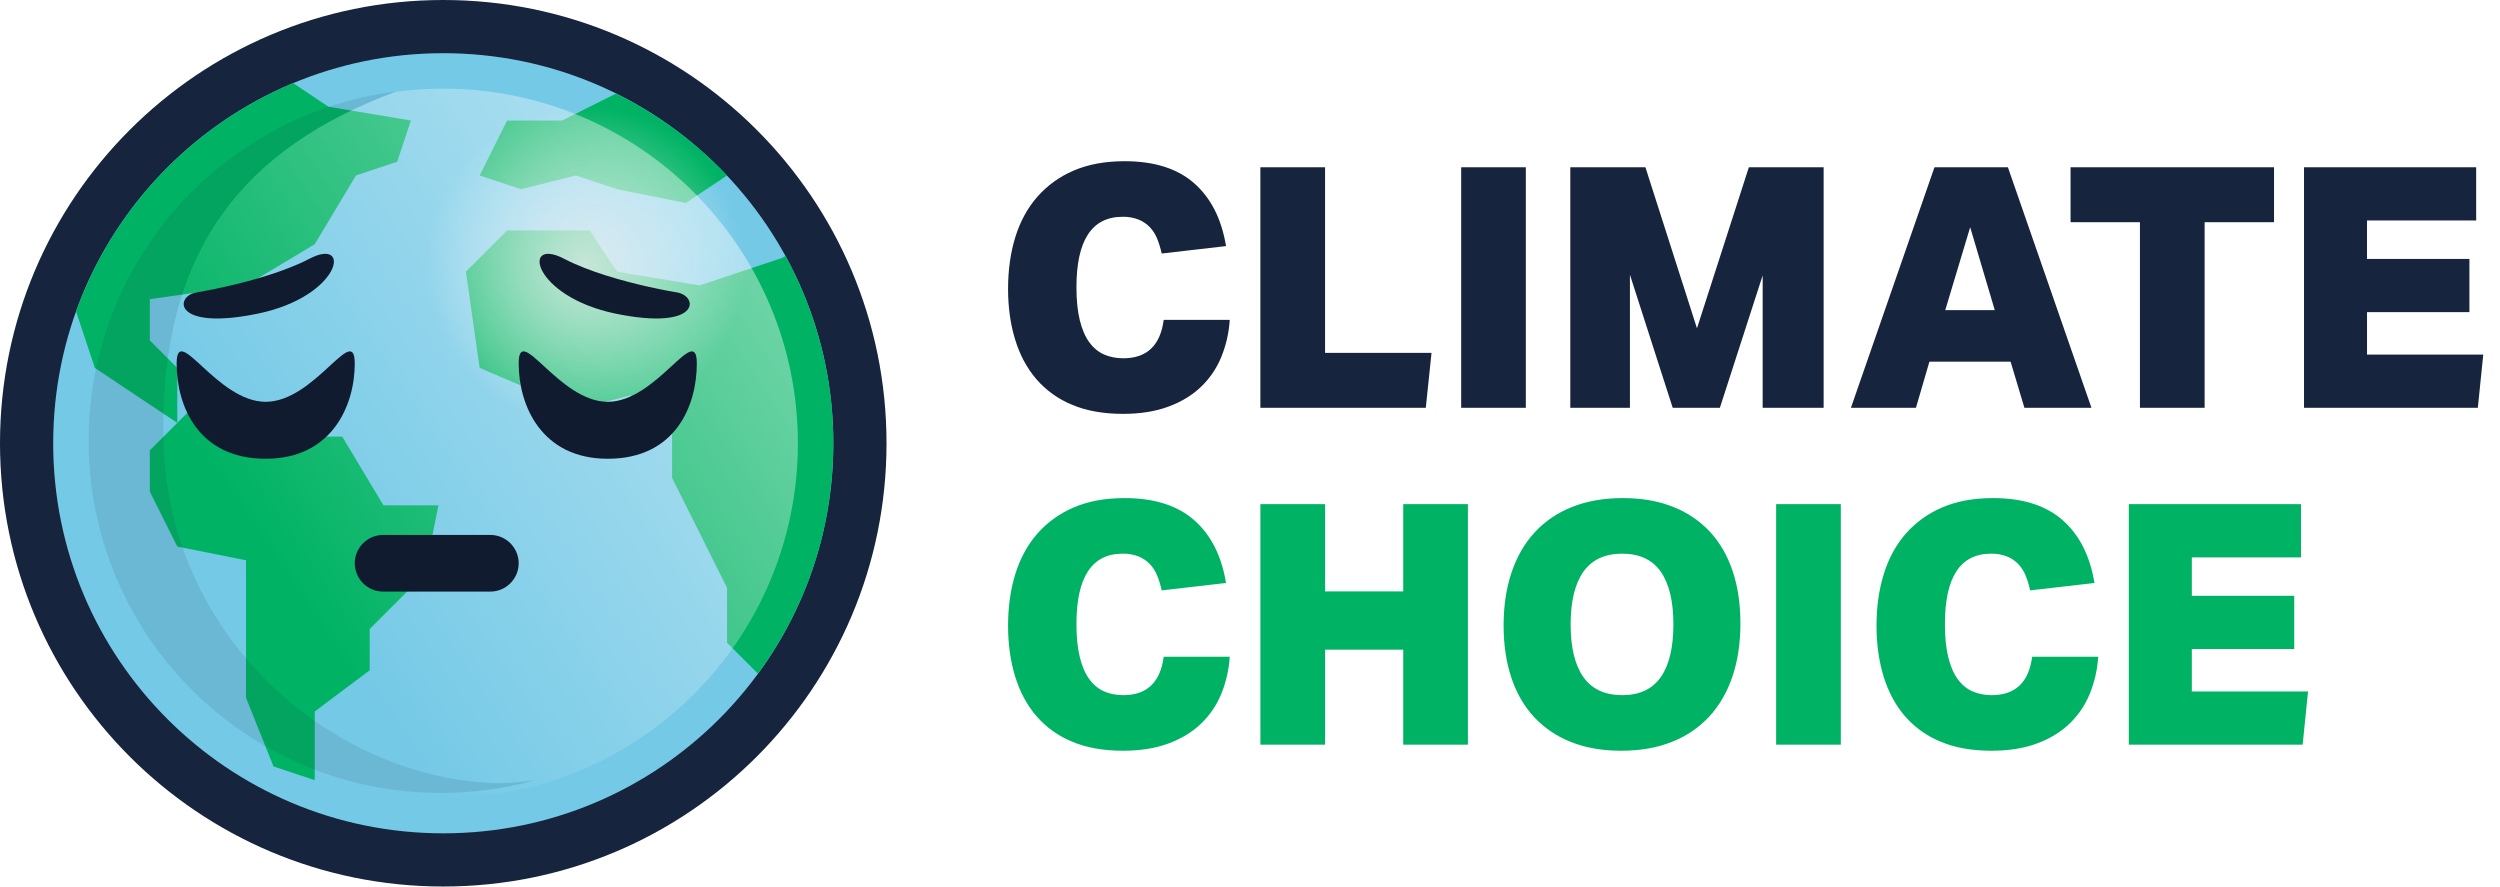
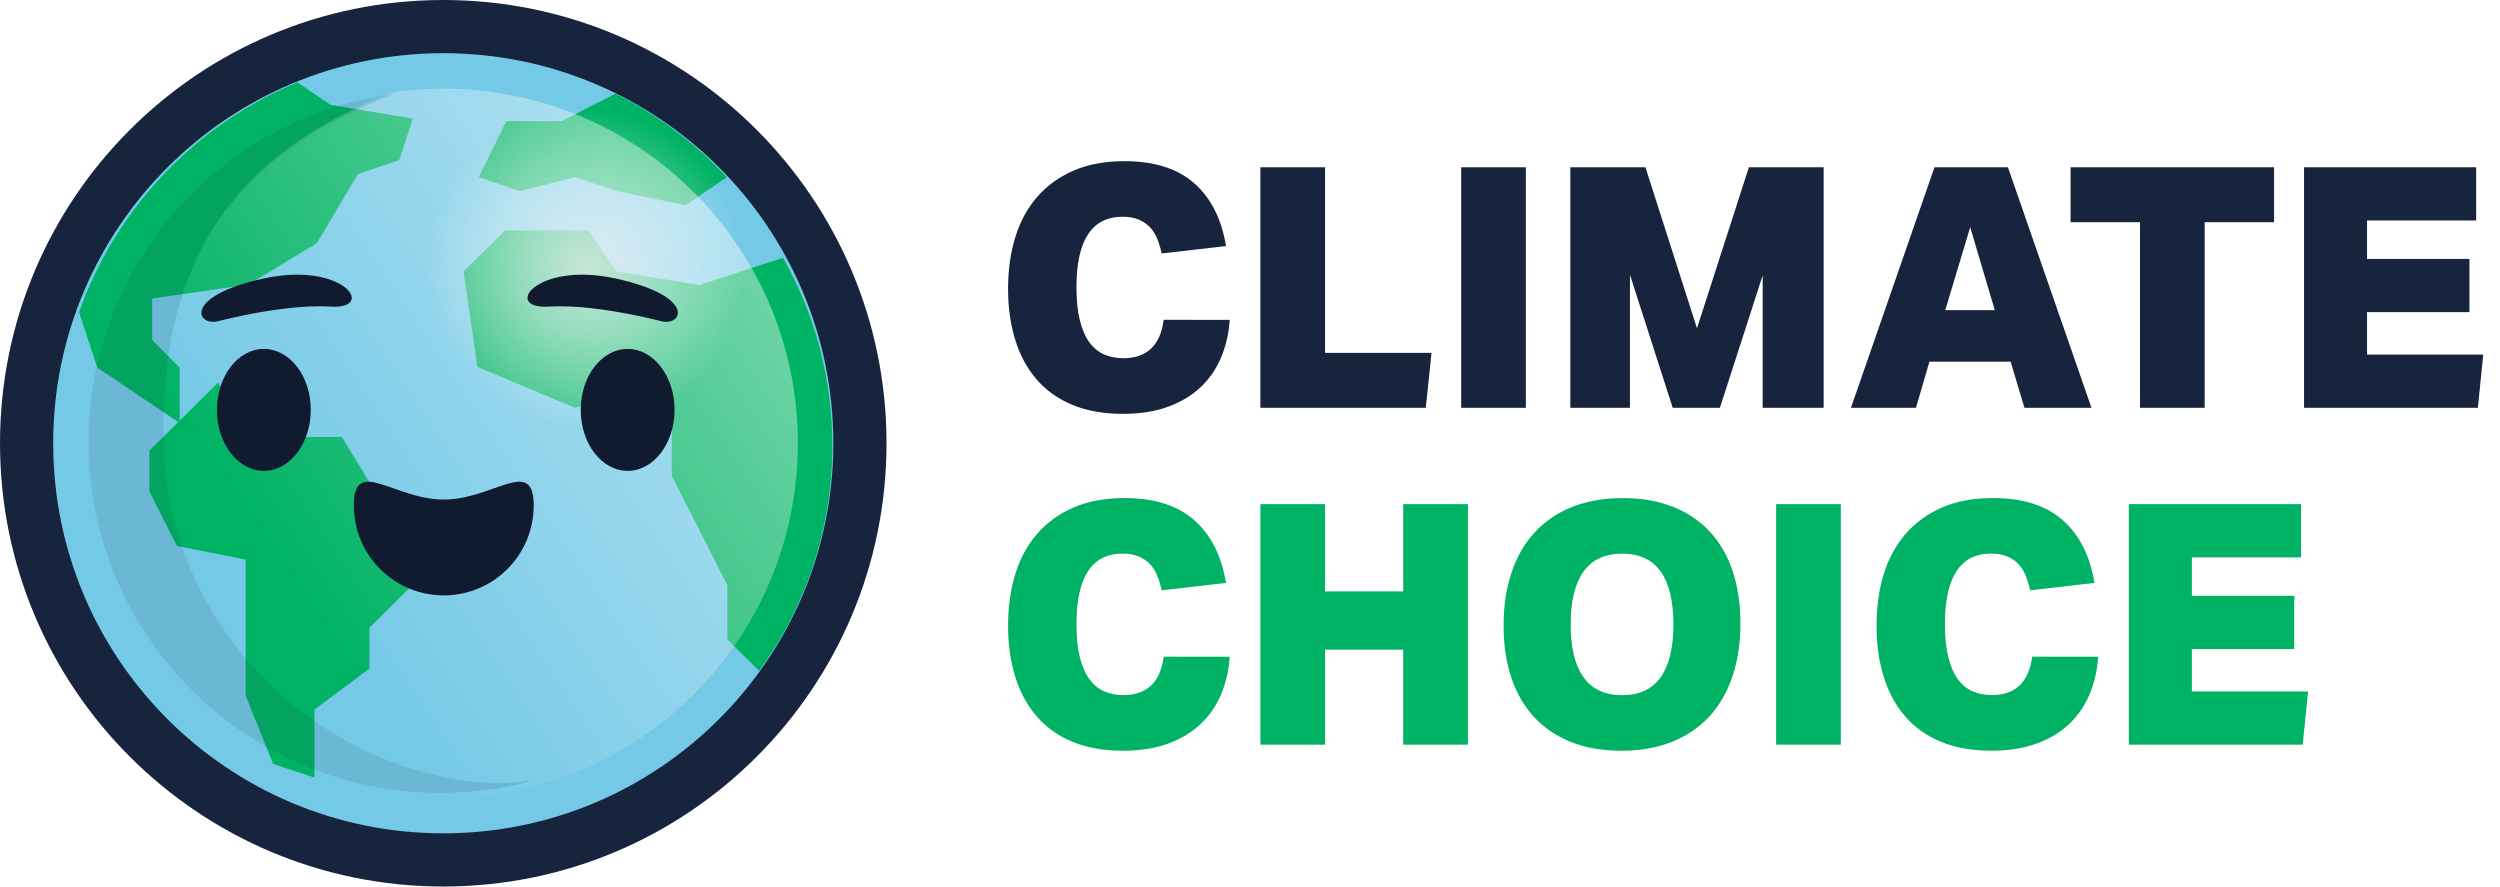
- <svg xmlns="http://www.w3.org/2000/svg" width="141" height="50">
-   <defs>
-     <linearGradient x1="113.843%" y1="7.08%" x2="26.123%" y2="65.535%" id="a">
-       <stop stop-color="#FFF" offset="0%" />
-       <stop stop-color="#FFF" stop-opacity="0" offset="100%" />
-     </linearGradient>
-     <radialGradient cx="50%" cy="50%" fx="50%" fy="50%" r="50%" id="b">
-       <stop stop-color="#EEE" offset="0%" />
-       <stop stop-color="#FFF" stop-opacity="0" offset="100%" />
-     </radialGradient>
-   </defs>
+ <svg xmlns="http://www.w3.org/2000/svg" height="50" viewBox="0 0 141 50" width="141">
+   <linearGradient id="a" x1="113.843%" x2="26.123%" y1="7.08%" y2="65.535%">
+     <stop offset="0" stop-color="#fff" />
+     <stop offset="1" stop-color="#fff" stop-opacity="0" />
+   </linearGradient>
+   <radialGradient id="b" cx="50%" cy="50%" gradientTransform="matrix(0 .984127 -1 0 1 .007936)" r="50.806%">
+     <stop offset="0" stop-color="#eee" />
+     <stop offset="1" stop-color="#fff" stop-opacity="0" />
+   </radialGradient>
  <g fill="none" fill-rule="evenodd">
-     <circle fill="#16243E" fill-rule="nonzero" cx="25" cy="25" r="25" />
-     <circle fill="#74C9E6" fill-rule="nonzero" cx="25" cy="25" r="22" />
-     <path d="M41.005 9.897l-2.326 1.55-3.876-.775-2.325-.775-3.1.775-2.326-.775 1.55-3.1h3.101l3.039-1.52a22.196 22.196 0 0 1 6.263 4.62M4.289 17.563A22.069 22.069 0 0 1 16.534 4.688l1.992 1.333 4.65.775-.775 2.326-2.325.775-2.325 3.876-3.876 2.325-5.426.775V19.2l1.55 1.55v3.1L7.674 22.3l-2.325-1.55-1.06-3.186zM24.727 28.5l-.775 3.876-3.1 3.1v2.326l-3.101 2.325v3.875l-2.326-.775-1.55-3.875V31.6l-3.876-.775-1.55-3.101V25.4L10 23.85l2.326-2.326 1.55 3.1h5.426l2.325 3.876zm18.024 9.498l-1.746-1.746v-3.1l-1.55-3.102-1.55-3.1v-3.101l-2.326-1.55-3.101.775-5.426-2.325-.775-5.426 2.326-2.326h4.65l1.55 2.326 4.651.775 4.651-1.55.197-.112A21.901 21.901 0 0 1 47 25c0 4.862-1.577 9.356-4.249 12.998z" fill="#00B364" />
-     <path d="M0 19.93c.038 10.937 8.915 19.792 19.86 19.792 1.833 0 3.607-.25 5.292-.714-.82.103-1.658.2-2.505.156-9.084-.462-18.146-8.26-18.425-19.225C3.943 9 8.857 3.338 17.285.183A20.18 20.18 0 0 1 20 0c11.046 0 20 8.954 20 20s-8.954 20-20 20S0 31.046 0 20v-.07z" fill="url(#a)" fill-rule="nonzero" opacity=".575" transform="translate(5 5)" />
-     <path d="M22.355 5.157C12.57 6.389 5 14.74 5 24.86c0 10.969 8.892 19.86 19.86 19.86 1.833 0 3.607-.249 5.292-.713-.82.103-1.658.2-2.505.156-9.084-.462-18.146-8.26-18.425-19.225-.28-10.97 4.662-16.632 13.133-19.782z" fill="#101B30" opacity=".102" />
-     <circle fill="url(#b)" fill-rule="nonzero" opacity=".75" cx="33" cy="15" r="9" />
-     <path d="M20.008 20.504c0-2.37-2.248 2.158-5.022 2.158s-5.023-4.528-5.023-2.158c0 2.37 1.195 5.37 5.023 5.37 3.734 0 5.022-3 5.022-5.37m-8.948-4.008s.717-.114 1.727-.343c1.364-.31 3.265-.83 4.66-1.558 2.425-1.268 1.799 2.132-2.929 3.099-4.727.966-4.685-.963-3.457-1.198m18.193 4.008c0-2.37 2.25 2.158 5.023 2.158 2.774 0 5.023-4.528 5.023-2.158 0 2.37-1.196 5.37-5.023 5.37-3.734 0-5.023-3-5.023-5.37m8.948-4.008s-.716-.114-1.726-.343c-1.364-.31-3.265-.83-4.66-1.558-2.425-1.268-1.799 2.132 2.928 3.099 4.728.966 4.686-.963 3.458-1.198m-10.545 16.87h-6.05a1.603 1.603 0 0 1-1.599-1.598c0-.879.72-1.598 1.598-1.598h6.05c.88 0 1.598.72 1.598 1.598 0 .879-.719 1.598-1.598 1.598" fill="#101B30" />
-     <g fill-rule="nonzero">
-       <path d="M69.357 18.041a6.63 6.63 0 0 1-.475 2.09 4.886 4.886 0 0 1-1.14 1.681c-.494.476-1.108.85-1.843 1.121-.735.273-1.59.409-2.565.409-1.102 0-2.058-.171-2.869-.513a5.336 5.336 0 0 1-2.014-1.444c-.532-.62-.931-1.365-1.197-2.233-.266-.867-.399-1.82-.399-2.859 0-1.064.136-2.036.408-2.917.273-.88.684-1.637 1.235-2.27a5.666 5.666 0 0 1 2.052-1.482c.818-.355 1.777-.532 2.879-.532 1.672 0 2.98.415 3.923 1.244.944.83 1.543 2.011 1.796 3.544l-3.629.418a5.133 5.133 0 0 0-.247-.817 2.089 2.089 0 0 0-.409-.656 1.838 1.838 0 0 0-.636-.437 2.325 2.325 0 0 0-.912-.161c-1.735 0-2.603 1.324-2.603 3.971 0 .735.063 1.358.19 1.871.127.514.307.928.541 1.245.235.317.513.545.836.684.324.14.681.209 1.074.209 1.33 0 2.09-.722 2.28-2.166h3.724zm1.729-8.607h3.648v10.469h6.004L80.415 23h-9.33V9.434zm11.323 0h3.648V23H82.41V9.434zM99.414 23v-7.467L97.001 23h-2.66l-2.413-7.505V23h-3.363V9.434h4.237l2.907 9.082 2.926-9.082h4.218V23h-3.439zm13.832-13.566L117.958 23h-3.781l-.78-2.603h-4.578l-.76 2.603h-3.667l4.712-13.566h4.142zm-3.534 8.056h2.793l-1.387-4.674-1.406 4.674zm10.981-4.959h-3.914V9.434h11.476v3.097h-3.914V23h-3.648V12.531zm9.253-3.097h9.71v3.002h-6.157v2.166h5.776v3.002H133.5v2.394h6.555L139.75 23h-9.804V9.434z" fill="#16243E" />
-       <path d="M69.357 37.041a6.63 6.63 0 0 1-.475 2.09 4.886 4.886 0 0 1-1.14 1.681c-.494.476-1.108.85-1.843 1.122-.735.272-1.59.408-2.565.408-1.102 0-2.058-.171-2.869-.513a5.336 5.336 0 0 1-2.014-1.444c-.532-.62-.931-1.365-1.197-2.232-.266-.868-.399-1.821-.399-2.86 0-1.064.136-2.036.408-2.916.273-.88.684-1.638 1.235-2.271a5.666 5.666 0 0 1 2.052-1.482c.818-.355 1.777-.532 2.879-.532 1.672 0 2.98.415 3.923 1.245.944.83 1.543 2.01 1.796 3.543l-3.629.418a5.133 5.133 0 0 0-.247-.817 2.089 2.089 0 0 0-.409-.655 1.838 1.838 0 0 0-.636-.437 2.325 2.325 0 0 0-.912-.162c-1.735 0-2.603 1.324-2.603 3.971 0 .735.063 1.358.19 1.872.127.513.307.927.541 1.244.235.317.513.545.836.684.324.14.681.209 1.074.209 1.33 0 2.09-.722 2.28-2.166h3.724zm1.729-8.607h3.648v4.921h4.408v-4.921h3.648V42h-3.648v-5.358h-4.408V42h-3.648V28.434zm20.443-.342c1.064 0 2.008.165 2.831.494a5.65 5.65 0 0 1 2.08 1.406c.565.608.992 1.349 1.283 2.223.292.874.437 1.856.437 2.945 0 1.102-.148 2.096-.446 2.983-.298.887-.732 1.64-1.302 2.261a5.7 5.7 0 0 1-2.109 1.434c-.836.336-1.792.504-2.869.504-1.064 0-2.007-.165-2.83-.494a5.654 5.654 0 0 1-2.081-1.406c-.564-.608-.991-1.349-1.283-2.223-.291-.874-.437-1.856-.437-2.945 0-1.102.15-2.096.447-2.983.298-.887.731-1.64 1.301-2.261a5.7 5.7 0 0 1 2.11-1.435c.835-.335 1.792-.503 2.868-.503zm-2.945 7.125c0 1.305.241 2.296.722 2.974.482.677 1.21 1.016 2.185 1.016.976 0 1.7-.339 2.176-1.017.475-.677.712-1.668.712-2.973s-.237-2.296-.712-2.974c-.475-.677-1.2-1.016-2.176-1.016-.975 0-1.703.339-2.185 1.016-.481.678-.722 1.67-.722 2.974zm11.59-6.783h3.648V42h-3.648V28.434zm18.164 8.607a6.63 6.63 0 0 1-.475 2.09 4.886 4.886 0 0 1-1.14 1.681c-.494.476-1.109.85-1.843 1.122-.735.272-1.59.408-2.565.408-1.102 0-2.059-.171-2.87-.513a5.336 5.336 0 0 1-2.013-1.444c-.532-.62-.931-1.365-1.197-2.232-.266-.868-.4-1.821-.4-2.86 0-1.064.137-2.036.41-2.916.272-.88.683-1.638 1.234-2.271a5.666 5.666 0 0 1 2.052-1.482c.817-.355 1.777-.532 2.879-.532 1.672 0 2.98.415 3.923 1.245.944.83 1.542 2.01 1.796 3.543l-3.63.418a5.133 5.133 0 0 0-.246-.817 2.089 2.089 0 0 0-.409-.655 1.838 1.838 0 0 0-.636-.437 2.325 2.325 0 0 0-.912-.162c-1.736 0-2.603 1.324-2.603 3.971 0 .735.063 1.358.19 1.872.126.513.307.927.541 1.244.235.317.513.545.836.684.323.14.681.209 1.074.209 1.33 0 2.09-.722 2.28-2.166h3.724zm1.728-8.607h9.71v3.002h-6.157v2.166h5.776v3.002h-5.776v2.394h6.555L129.87 42h-9.804V28.434z" fill="#00B364" />
+     <circle cx="25" cy="25" fill="#16243e" fill-rule="nonzero" r="25" />
+     <g transform="translate(3 3)">
+       <circle cx="22" cy="22" fill="#74c9e6" fill-rule="nonzero" r="22" />
+       <g fill="#00b364">
+         <path d="m38 6.992-2.333 1.579-3.889-.79-2.333-.79-3.111.79-2.333-.79 1.555-3.159h3.111l3.049-1.547c2.351 1.181 4.478 2.774 6.284 4.707" />
+         <path d="m1.459 14.614c2.074-5.865 6.579-10.587 12.31-12.967l1.874 1.264 4.643.781-.774 2.341-2.321.78-2.321 3.901-3.869 2.34-5.416.781v2.341l1.548 1.56v3.121l-2.321-1.561-2.321-1.561z" />
+         <path d="m21.714 25.488-.775 3.843-3.102 3.074v2.305l-3.102 2.305v3.842l-2.327-.768-1.551-3.843v-7.684l-3.878-.768-1.551-3.074v-2.305l1.551-1.537 2.327-2.306 1.551 3.074h5.428l2.327 3.843z" />
+         <path d="m39.821 34.834-1.8-1.767v-3.075l-1.566-3.076-1.566-3.076v-3.076l-2.349-1.537-3.133.769-5.481-2.307-.783-5.382 2.349-2.307h4.698l1.566 2.307 4.698.769 4.699-1.538.005-.003c1.775 3.141 2.786 6.759 2.786 10.608 0 4.732-1.528 9.113-4.124 12.691z" />
+       </g>
+       <g transform="translate(2 2)">
+         <path d="m0 19.93c.037 10.937 8.915 19.791 19.861 19.791 1.833 0 3.607-.25 5.291-.714-.82.103-1.658.2-2.506.157-9.083-.462-18.145-8.26-18.424-19.225-.279-10.94 4.635-16.601 13.063-19.756.888-.12 1.794-.183 2.715-.183 11.046 0 20 8.954 20 20s-8.954 20-20 20-20-8.954-20-20c0-.023 0-.046 0-.07z" fill="url(#a)" fill-rule="nonzero" opacity=".575" />
+         <path d="m17.349.286c-9.782 1.228-17.349 9.551-17.349 19.636 0 10.931 8.888 19.792 19.854 19.792 1.832 0 3.605-.249 5.289-.711-.82.103-1.657.199-2.505.156-9.08-.461-18.138-8.231-18.418-19.159-.279-10.932 4.66-16.575 13.128-19.714z" fill="#101b30" opacity=".102" />
+       </g>
+       <ellipse cx="30" cy="12.143" fill="url(#b)" fill-rule="nonzero" opacity=".75" rx="8.857" ry="9" />
+       <g fill="#101b30" transform="translate(8.36 12.49169)">
+         <path d="m18.741 13.016c0 2.802-2.271 5.073-5.073 5.073-2.801 0-5.073-2.271-5.073-5.073s2.271-.333 5.073-.333c2.802 0 5.073-2.469 5.073.333" />
+         <path d="m6.168 7.626c0-1.9-1.184-3.439-2.646-3.439s-2.646 1.54-2.646 3.439c0 1.899 1.184 3.439 2.646 3.439s2.646-1.54 2.646-3.439" />
+         <path d="m26.685 7.626c0-1.9-1.184-3.439-2.646-3.439s-2.646 1.54-2.646 3.439c0 1.899 1.184 3.439 2.646 3.439s2.646-1.54 2.646-3.439" />
+         <path d="m.91 2.631s.676-.18 1.655-.374c1.323-.262 3.2-.551 4.713-.456 2.633.165.748-2.584-3.793-1.58-4.541 1.003-3.747 2.685-2.575 2.41" />
+         <path d="m25.96 2.631s-.675-.18-1.654-.374c-1.323-.262-3.2-.551-4.713-.456-2.633.165-.748-2.584 3.793-1.58 4.541 1.003 3.747 2.685 2.574 2.41" />
+       </g>
+     </g>
+     <g fill-rule="nonzero" transform="translate(56.855 9.092)">
+       <path d="m12.502 8.949c-.051.747-.209 1.444-.475 2.09s-.646 1.206-1.14 1.681-1.108.849-1.843 1.121-1.59.408-2.565.408c-1.102 0-2.058-.171-2.869-.513s-1.482-.823-2.014-1.444-.931-1.365-1.197-2.232c-.266-.868-.399-1.821-.399-2.86 0-1.064.136-2.036.408-2.917s.684-1.637 1.235-2.271c.551-.633 1.235-1.127 2.052-1.482.817-.355 1.776-.532 2.878-.532 1.672 0 2.98.415 3.924 1.244.944.83 1.542 2.011 1.796 3.543l-3.629.418c-.063-.291-.146-.564-.247-.817s-.237-.472-.408-.655c-.171-.184-.383-.329-.636-.437-.253-.108-.557-.162-.912-.162-1.735 0-2.603 1.324-2.603 3.971 0 .735.063 1.358.19 1.871.127.513.307.928.541 1.244.234.317.513.545.836.684.323.139.681.209 1.073.209 1.33 0 2.09-.722 2.28-2.166zm1.729-8.607h3.648v10.469h6.004l-.323 3.097h-9.329zm11.324 0h3.648v13.566h-3.648zm17.005 13.566v-7.467l-2.413 7.467h-2.66l-2.413-7.505v7.505h-3.363v-13.566h4.237l2.907 9.082 2.926-9.082h4.218v13.566zm13.832-13.566 4.712 13.566h-3.781l-.779-2.603h-4.579l-.76 2.603h-3.667l4.712-13.566zm-3.534 8.056h2.793l-1.387-4.674zm10.982-4.959h-3.914v-3.097h11.476v3.097h-3.914v10.469h-3.648zm9.253-3.097h9.709v3.002h-6.156v2.166h5.776v3.002h-5.776v2.394h6.555l-.304 3.002h-9.804z" fill="#16243e" />
+       <path d="m12.502 27.949c-.051.747-.209 1.444-.475 2.09s-.646 1.206-1.14 1.681-1.108.849-1.843 1.121-1.59.408-2.565.408c-1.102 0-2.058-.171-2.869-.513s-1.482-.823-2.014-1.444-.931-1.365-1.197-2.232-.399-1.821-.399-2.86c0-1.064.136-2.036.408-2.917s.684-1.637 1.235-2.271c.551-.633 1.235-1.127 2.052-1.482.817-.355 1.776-.532 2.878-.532 1.672 0 2.98.415 3.924 1.244.944.83 1.542 2.011 1.796 3.543l-3.629.418c-.063-.291-.146-.564-.247-.817s-.237-.472-.408-.655c-.171-.184-.383-.329-.636-.437s-.557-.162-.912-.162c-1.735 0-2.603 1.324-2.603 3.971 0 .735.063 1.358.19 1.871s.307.928.541 1.244c.234.317.513.545.836.684.323.139.681.209 1.073.209 1.33 0 2.09-.722 2.28-2.166zm1.729-8.607h3.648v4.921h4.408v-4.921h3.648v13.566h-3.648v-5.358h-4.408v5.358h-3.648zm20.444-.342c1.064 0 2.008.165 2.831.494.823.329 1.517.798 2.08 1.406s.991 1.349 1.282 2.223.437 1.856.437 2.945c0 1.102-.149 2.096-.447 2.983-.298.887-.731 1.64-1.302 2.261-.57.621-1.273 1.099-2.109 1.435-.836.336-1.792.503-2.869.503-1.064 0-2.008-.165-2.831-.494-.823-.329-1.517-.798-2.08-1.406s-.991-1.349-1.282-2.223-.437-1.856-.437-2.945c0-1.102.149-2.096.447-2.983.298-.887.731-1.64 1.302-2.261.57-.621 1.273-1.099 2.109-1.435.836-.336 1.792-.503 2.869-.503zm-2.945 7.125c0 1.305.241 2.296.722 2.974.481.678 1.21 1.016 2.185 1.016s1.7-.339 2.175-1.016c.475-.678.713-1.669.713-2.974s-.237-2.296-.713-2.974c-.475-.678-1.2-1.016-2.175-1.016s-1.704.339-2.185 1.016c-.481.678-.722 1.669-.722 2.974zm11.59-6.783h3.648v13.566h-3.648zm18.164 8.607c-.051.747-.209 1.444-.475 2.09-.266.646-.646 1.206-1.14 1.681-.494.475-1.108.849-1.843 1.121-.735.272-1.59.408-2.565.408-1.102 0-2.058-.171-2.869-.513-.811-.342-1.482-.823-2.014-1.444-.532-.621-.931-1.365-1.197-2.232-.266-.868-.399-1.821-.399-2.86 0-1.064.136-2.036.408-2.917s.684-1.637 1.235-2.271c.551-.633 1.235-1.127 2.052-1.482s1.776-.532 2.878-.532c1.672 0 2.98.415 3.924 1.244s1.542 2.011 1.796 3.543l-3.629.418c-.063-.291-.146-.564-.247-.817-.101-.253-.237-.472-.408-.655-.171-.184-.383-.329-.636-.437s-.557-.162-.912-.162c-1.735 0-2.603 1.324-2.603 3.971 0 .735.063 1.358.19 1.871s.307.928.541 1.244c.234.317.513.545.836.684s.681.209 1.073.209c1.33 0 2.09-.722 2.28-2.166zm1.729-8.607h9.709v3.002h-6.156v2.166h5.776v3.002h-5.776v2.394h6.555l-.304 3.002h-9.804z" fill="#00b364" />
    </g>
  </g>
</svg>
